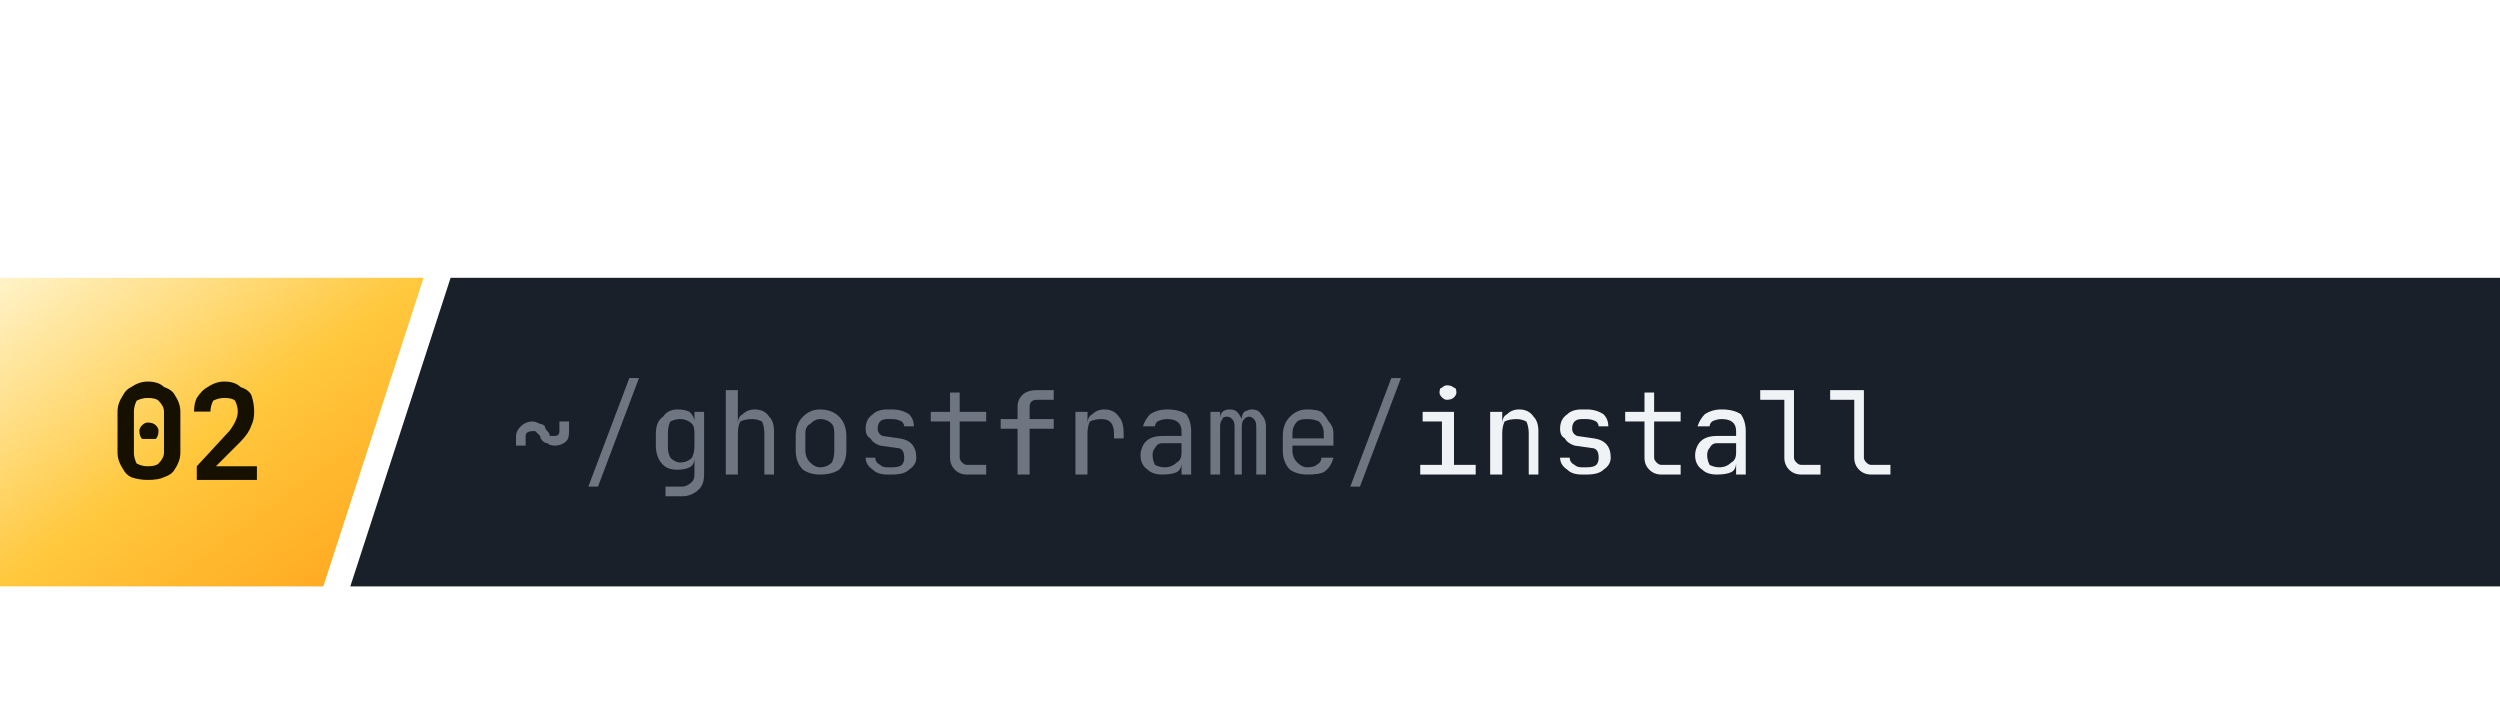
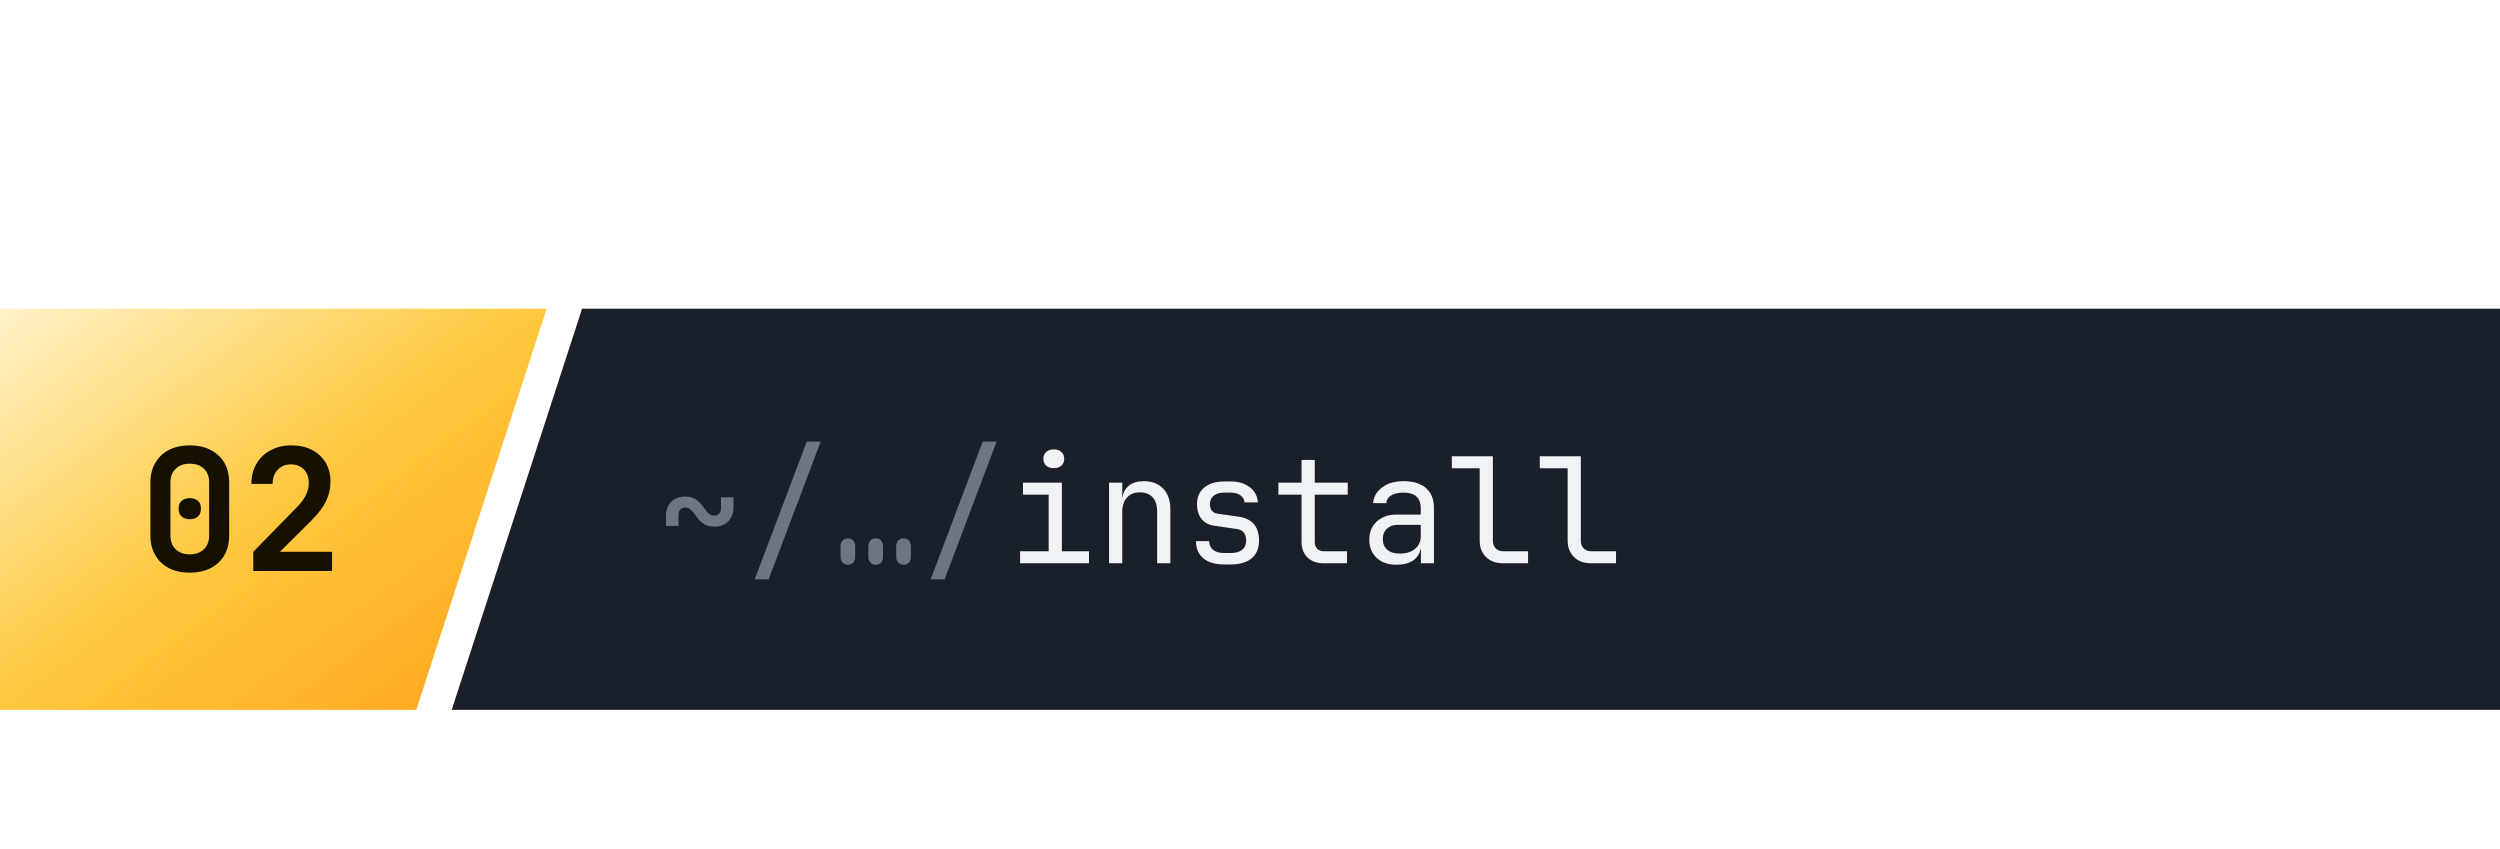
- <svg xmlns="http://www.w3.org/2000/svg" width="324" height="92" viewBox="0 0 324 92" role="img" aria-label="Install">
+ <svg xmlns="http://www.w3.org/2000/svg" width="324" height="110" viewBox="0 0 324 110" role="img" aria-label="Install">
  <defs>
    <linearGradient id="gold" x1="0" y1="0" x2="1" y2="1">
      <stop offset="0" stop-color="#FFF3C9" />
      <stop offset=".5" stop-color="#FFC83D" />
      <stop offset="1" stop-color="#FFA21A" />
    </linearGradient>
-     <path id="a" d="m14 0q-3 0-6-1-2-1-3-3-2-3-2-6l0-15q0-3 2-6 1-2 3-3 3-2 6-2 4 0 6 2 3 1 4 3 2 3 2 6l0 15q0 3-2 6-1 2-4 3-2 1-6 1zm0-5q3 0 4-1 2-2 2-4l0-15q0-2-2-4-1-1-4-1-2 0-4 1-1 2-1 4l0 15q0 2 1 4 2 1 4 1zm0-10q-1 0-2 0-1-1-1-3 0-1 1-2 1-1 2-1 2 0 3 1 1 1 1 2 0 2-1 3-1 0-3 0z" />
-     <path id="b" d="m4 0 0-5 12-13q3-4 3-7 0-2-1-4-1-1-4-1-2 0-4 1-1 2-1 4l-6 0q0-3 1-5 2-3 4-4 3-2 6-2 4 0 6 2 3 1 4 3 1 3 1 6 0 3-1 5-1 3-4 6l-9 9 15 0 0 5z" />
-     <path id="c" d="m3-12 0-4q0-2 2-4 2-2 5-2 1 0 3 1 1 0 2 1 0 1 1 2 1 1 1 2 1 0 2 0 2 0 2-2l0-4 4 0 0 4q0 3-1 4-2 2-5 2-2 0-3-1-1 0-2-1-1-1-1-2-1-1-2-2 0 0-1 0-3 0-3 2l0 4z" />
-     <path id="d" d="m4 5 17-45 4 0-17 45z" />
-     <path id="e" d="m8 9 0-4 7 0q2 0 4-2 1-1 1-3l0-2 0-5 0 0q0 3-2 4-2 1-5 1-4 0-6-2-3-3-3-8l0-5q0-5 3-7 2-3 6-3 3 0 5 1 2 2 2 4l0 0 0-4 4 0 0 26q0 4-2 6-3 3-7 3zm6-14q3 0 5-2 1-2 1-5l0-5q0-3-1-4-2-2-5-2-2 0-4 1-1 2-1 5l0 6q0 2 1 4 2 2 4 2z" />
-     <path id="f" d="m4 0 0-35 5 0 0 14 0 0q0-3 2-4 2-2 5-2 4 0 6 3 2 2 2 6l0 18-4 0 0-17q0-3-1-5-2-1-4-1-3 0-5 1-1 2-1 5l0 17z" />
-     <path id="g" d="m14 0q-4 0-7-2-3-3-3-8l0-6q0-5 3-8 3-3 7-3 5 0 8 3 3 3 3 8l0 6q0 5-3 8-3 2-8 2zm0-3q3 0 5-2 1-2 1-5l0-7q0-3-1-4-2-2-5-2-2 0-4 2-2 1-2 4l0 7q0 3 2 5 2 2 4 2z" />
-     <path id="h" d="m13 0q-4 0-6-2-3-2-3-5l4 0q0 2 2 3 1 1 3 1l2 0q3 0 4-1 1-1 1-3 0-4-3-4l-7-1q-3-1-4-3-2-1-2-4 0-4 3-6 2-2 6-2l2 0q4 0 7 2 2 2 2 5l-4 0q0-1-1-2-2-1-4-1l-2 0q-2 0-3 1-1 1-1 3 0 2 2 3l7 1q7 1 7 8 0 3-3 5-2 2-7 2z" />
-     <path id="i" d="m17 0q-3 0-5-2-2-2-2-5l0-15-8 0 0-4 8 0 0-8 4 0 0 8 11 0 0 4-11 0 0 15q0 1 1 2 1 1 2 1l8 0 0 4z" />
-     <path id="j" d="m10 0 0-19-7 0 0-4 7 0 0-5q0-3 2-5 2-2 6-2l7 0 0 4-7 0q-3 0-3 3l0 5 10 0 0 4-10 0 0 19z" />
-     <path id="k" d="m5 0 0-26 5 0 0 5 0 0q0-3 2-4 2-2 5-2 4 0 6 3 2 2 2 7l0 2-4 0 0-2q0-6-5-6-3 0-5 1-1 2-1 5l0 17z" />
-     <path id="l" d="m12 0q-4 0-6-2-3-2-3-6 0-2 1-4 1-2 3-3 2-1 5-1l8 0 0-2q0-5-6-5-2 0-4 1-1 1-1 2l-5 0q1-3 3-5 3-2 7-2 5 0 8 2 2 3 2 7l0 18-4 0 0-5 0 0q0 3-2 4-2 1-6 1zm1-3q3 0 5-2 2-1 2-4l0-4-8 0q-2 0-3 2-1 1-1 3 0 2 1 4 2 1 4 1z" />
-     <path id="m" d="m3 0 0-26 4 0 0 3 0 0q0-2 1-3 1-1 3-1 2 0 3 1 1 1 2 3l0 0q0-2 1-3 2-1 3-1 3 0 4 2 2 2 2 5l0 20-4 0 0-20q0-2-1-3-1-1-2-1-1 0-2 1-1 1-1 3l0 20-3 0 0-20q0-2-1-3-1-1-2-1-2 0-2 1-1 1-1 3l0 20z" />
-     <path id="n" d="m14 0q-4 0-7-2-3-3-3-8l0-6q0-5 3-8 3-3 7-3 4 0 6 1 2 2 3 4 2 2 2 5l0 5-17 0 0 2q0 3 2 5 2 2 4 2 3 0 4-1 2-1 2-3l5 0q-1 4-4 6-2 1-7 1zm-6-15 13 0 0-2q0-3-2-5-2-1-5-1-3 0-4 1-2 2-2 5z" />
-     <path id="o" d="m4 0 0-4 9 0 0-18-8 0 0-4 13 0 0 22 9 0 0 4zm11-31q-1 0-2-1-1-1-1-2 0-2 1-2 1-1 2-1 2 0 3 1 1 0 1 2 0 1-1 2-1 1-3 1z" />
-     <path id="p" d="m4 0 0-26 5 0 0 5 0 0q0-3 2-4 2-2 5-2 4 0 6 3 2 2 2 6l0 18-4 0 0-17q0-3-1-5-2-1-4-1-3 0-5 1-1 2-1 5l0 17z" />
-     <path id="q" d="m18 0q-3 0-5-2-2-2-2-5l0-24-10 0 0-4 14 0 0 28q0 1 1 2 1 1 2 1l8 0 0 4z" />
+     <path id="a" d="m3 .1q-.71 0-1.23-.27-.52-.27-.8-.76-.29-.49-.29-1.15l0-3.14q0-.66.29-1.15.28-.49.8-.76.52-.27 1.23-.27.71 0 1.23.27.52.27.81.76.28.49.28 1.15l0 3.14q0 .66-.28 1.15-.29.49-.81.76-.52.27-1.23.27zm0-1.08q.52 0 .83-.3.31-.3.31-.8l0-3.14q0-.5-.3-.8-.31-.3-.84-.3-.53 0-.83.3-.31.3-.31.8l0 3.14q0 .5.31.8.31.3.83.3zm0-2.07q-.3 0-.48-.16-.18-.17-.18-.47 0-.3.18-.45.18-.16.48-.16.3 0 .48.16.18.15.18.45 0 .3-.18.47-.18.16-.48.16z" />
+     <path id="b" d="m.74 0 0-1.13 2.63-2.69q.64-.67.64-1.36 0-.49-.28-.79-.29-.31-.77-.31-.49 0-.78.32-.3.31-.3.83l-1.25 0q0-.68.3-1.19.3-.51.83-.79.53-.29 1.23-.29.69 0 1.21.27.52.27.81.76.28.48.28 1.13 0 .56-.26 1.12-.27.56-.88 1.16l-1.84 1.83 3.07 0 0 1.13z" />
+     <path id="c" d="m.7-2.55 0-.7q0-.59.36-.94.36-.36.94-.36.37 0 .62.13.25.13.42.33.17.19.31.39.13.19.28.32.15.13.35.13.47 0 .47-.55l0-.7.85 0 0 .7q0 .58-.35.94-.36.36-.95.36-.37 0-.62-.13-.25-.13-.42-.32-.17-.2-.3-.39-.14-.2-.29-.33-.15-.13-.35-.13-.47 0-.47.55l0 .7z" />
+     <path id="d" d="m.75 1.1 3.55-9.4.95 0-3.55 9.4z" />
+     <path id="e" d="m4.9.1q-.22 0-.36-.15-.14-.15-.14-.4l0-.7q0-.25.14-.4.14-.15.36-.15.23 0 .37.15.13.15.13.4l0 .7q0 .25-.13.4-.14.15-.37.15zm-3.8 0q-.22 0-.36-.15-.14-.15-.14-.4l0-.7q0-.25.14-.4.14-.15.36-.15.23 0 .37.15.13.15.13.4l0 .7q0 .25-.13.4-.14.15-.37.15zm1.9 0q-.22 0-.36-.15-.14-.15-.14-.4l0-.7q0-.25.14-.4.14-.15.36-.15.23 0 .37.15.13.15.13.4l0 .7q0 .25-.13.4-.14.15-.37.15z" />
+     <path id="f" d="m.85 0 0-.82 1.95 0 0-3.86-1.75 0 0-.82 2.65 0 0 4.68 1.85 0 0 .82zm2.3-6.49q-.33 0-.52-.17-.19-.17-.19-.46 0-.3.19-.47.19-.18.52-.18.33 0 .52.18.19.17.19.47 0 .29-.19.46-.19.17-.52.17z" />
+     <path id="g" d="m.92 0 0-5.5.9 0 0 1.05.01 0q.07-.55.45-.85.38-.3 1.01-.3.83 0 1.32.51.49.51.49 1.39l0 3.7-.9 0 0-3.54q0-.63-.31-.96-.32-.34-.86-.34-.56 0-.88.35-.33.35-.33.99l0 3.5z" />
+     <path id="h" d="m2.78.08q-.92 0-1.42-.41-.51-.42-.51-1.18l.9 0q0 .38.27.6.27.21.76.21l.44 0q.5 0 .78-.22.27-.22.27-.62 0-.71-.65-.8l-1.52-.22q-.56-.08-.87-.46-.31-.39-.31-1.02 0-.72.5-1.13.49-.41 1.36-.41l.44 0q.8 0 1.31.4.5.39.54 1.03l-.91 0q-.02-.29-.27-.48-.26-.19-.67-.19l-.44 0q-.46 0-.72.21-.26.21-.26.57 0 .58.53.66l1.42.2q1.4.2 1.4 1.64 0 .77-.5 1.2-.51.42-1.43.42z" />
+     <path id="i" d="m3.55 0q-.68 0-1.09-.39-.41-.4-.41-1.06l0-3.23-1.58 0 0-.82 1.58 0 0-1.55.9 0 0 1.55 2.25 0 0 .82-2.25 0 0 3.23q0 .28.17.46.16.17.43.17l1.6 0 0 .82z" />
+     <path id="j" d="m2.52.1q-.85 0-1.35-.47-.5-.48-.5-1.25 0-.51.23-.89.23-.38.64-.59.41-.22.94-.22l1.7 0 0-.43q0-1.07-1.17-1.07-.52 0-.84.19-.32.19-.34.53l-.9 0q.05-.65.61-1.07.55-.43 1.47-.43 1 0 1.54.48.53.48.53 1.34l0 3.78-.89 0 0-1-.02 0q-.08.51-.51.81-.43.29-1.14.29zm.22-.76q.66 0 1.05-.32.39-.32.39-.87l0-.77-1.6 0q-.44 0-.71.27-.28.26-.28.7 0 .46.31.73.3.26.84.26z" />
+     <path id="k" d="m3.8 0q-.73 0-1.16-.42-.44-.43-.44-1.13l0-4.93-1.9 0 0-.82 2.8 0 0 5.75q0 .34.19.53.19.2.51.2l1.7 0 0 .82z" />
  </defs>
-   <path fill="url(#gold)" d="M0 76L0 36L54.9 36L41.9 76Z" />
-   <g fill="#151000" transform="translate(0 62.2) scale(0.3542)">
-     <use href="#a" x="40" />
-     <use href="#b" x="68" />
+   <path fill="url(#gold)" d="M0 92L0 40L70.85 40L53.95 92Z" />
+   <g fill="#151000" transform="translate(0 74) scale(2.2)">
+     <use href="#a" x="8.18" />
+     <use href="#b" x="14.18" />
  </g>
-   <path fill="#1a2029" d="M45.4 76L58.4 36L324 36L324 76Z" />
-   <g fill="#6e7681" transform="translate(0 61.5) scale(0.3125)">
-     <use href="#c" x="211" />
-     <use href="#d" x="240" />
-     <use href="#e" x="268" />
-     <use href="#f" x="297" />
-     <use href="#g" x="326" />
-     <use href="#h" x="355" />
-     <use href="#i" x="384" />
-     <use href="#j" x="412" />
-     <use href="#k" x="441" />
-     <use href="#l" x="470" />
-     <use href="#m" x="499" />
-     <use href="#n" x="528" />
-     <use href="#d" x="556" />
+   <path fill="#1a2029" d="M58.54 92L75.44 40L324 40L324 92Z" />
+   <g fill="#6e7681" transform="translate(0 73) scale(1.9)">
+     <use href="#c" x="44.73" />
+     <use href="#d" x="50.73" />
+     <use href="#e" x="56.73" />
+     <use href="#d" x="62.73" />
  </g>
-   <g fill="#f0f3f6" transform="translate(0 61.5) scale(0.3125)">
-     <use href="#o" x="585" />
-     <use href="#p" x="614" />
-     <use href="#h" x="643" />
-     <use href="#i" x="672" />
-     <use href="#l" x="700" />
-     <use href="#q" x="729" />
-     <use href="#q" x="758" />
+   <g fill="#f0f3f6" transform="translate(0 73) scale(1.9)">
+     <use href="#f" x="68.73" />
+     <use href="#g" x="74.73" />
+     <use href="#h" x="80.73" />
+     <use href="#i" x="86.73" />
+     <use href="#j" x="92.73" />
+     <use href="#k" x="98.73" />
+     <use href="#k" x="104.73" />
  </g>
</svg>
